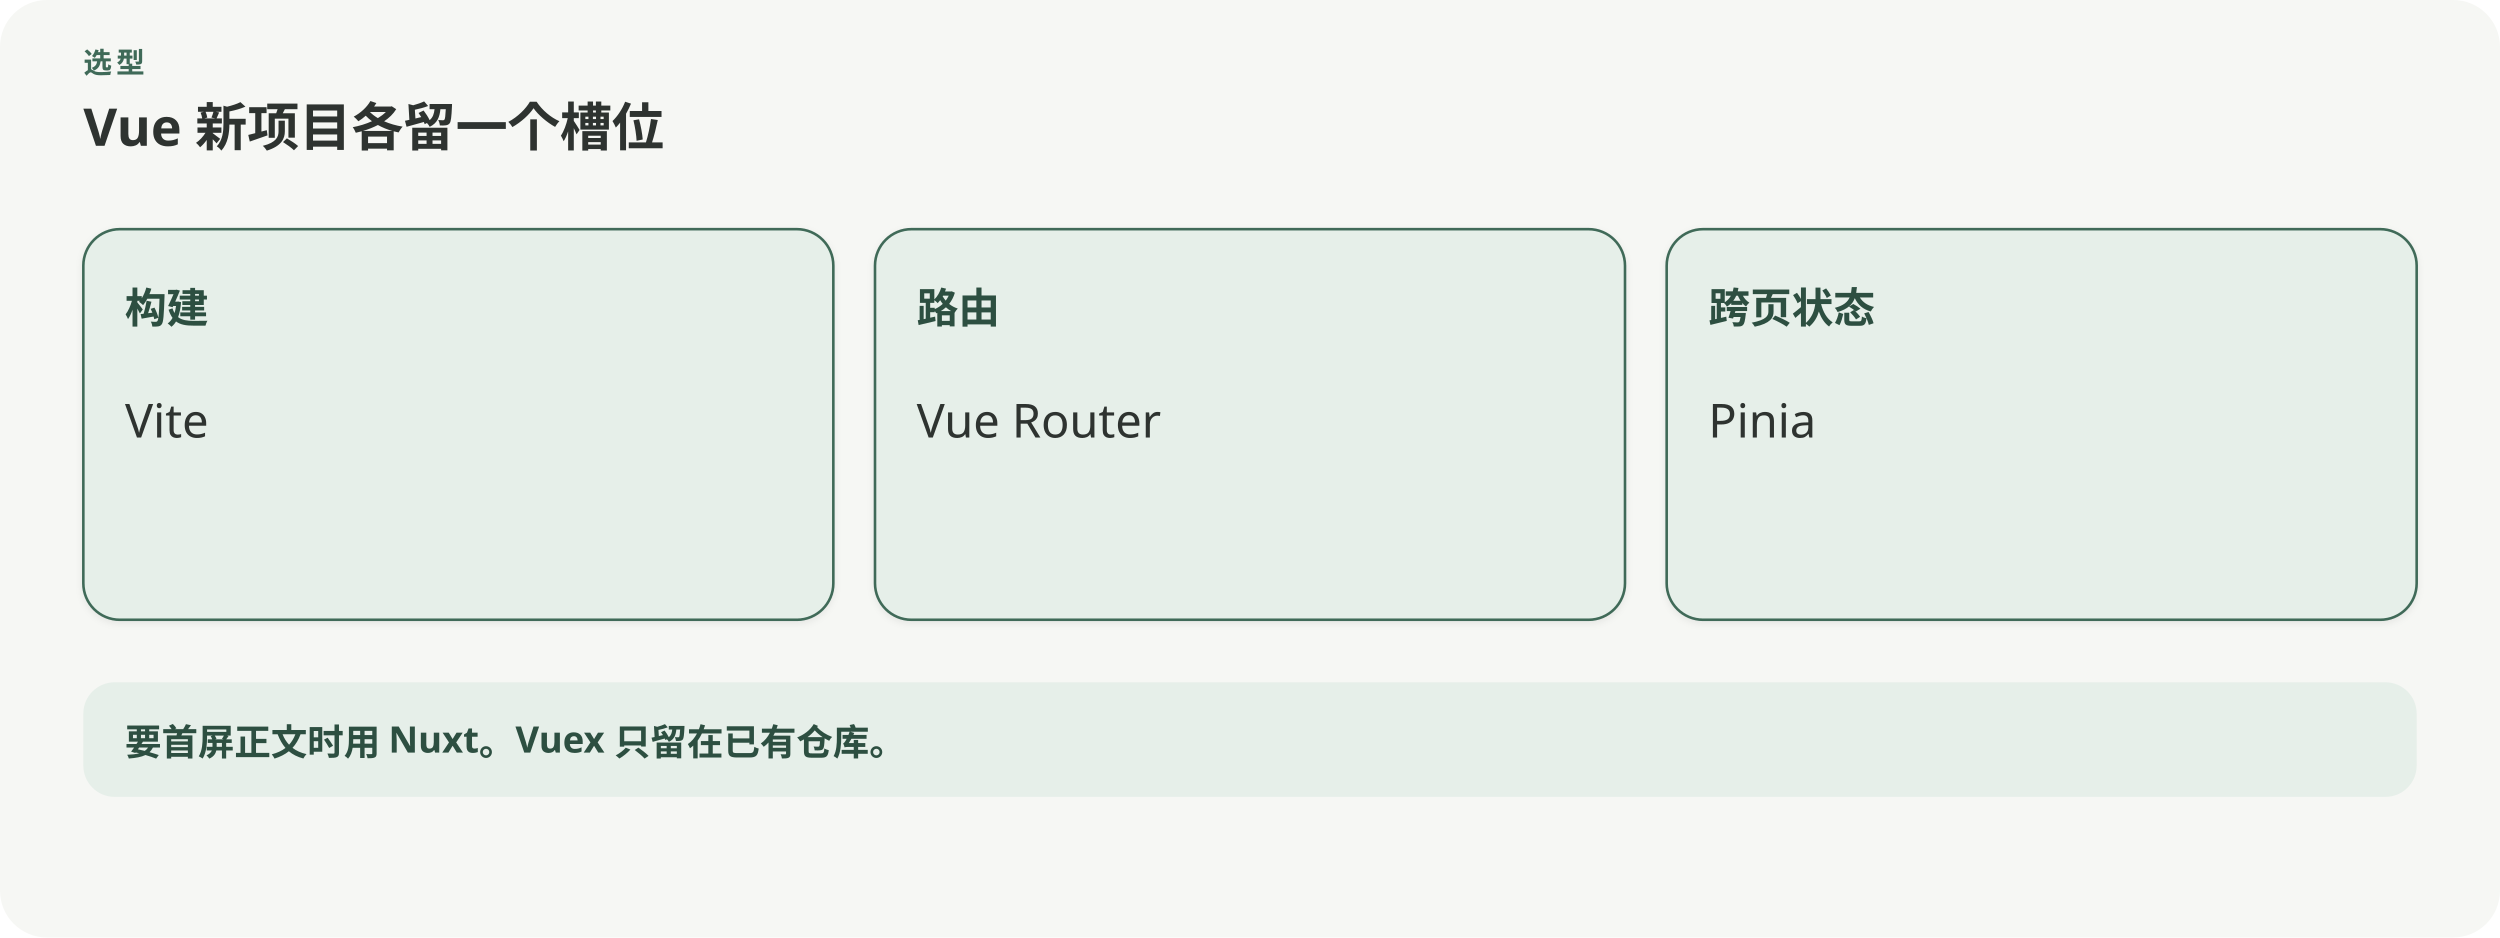
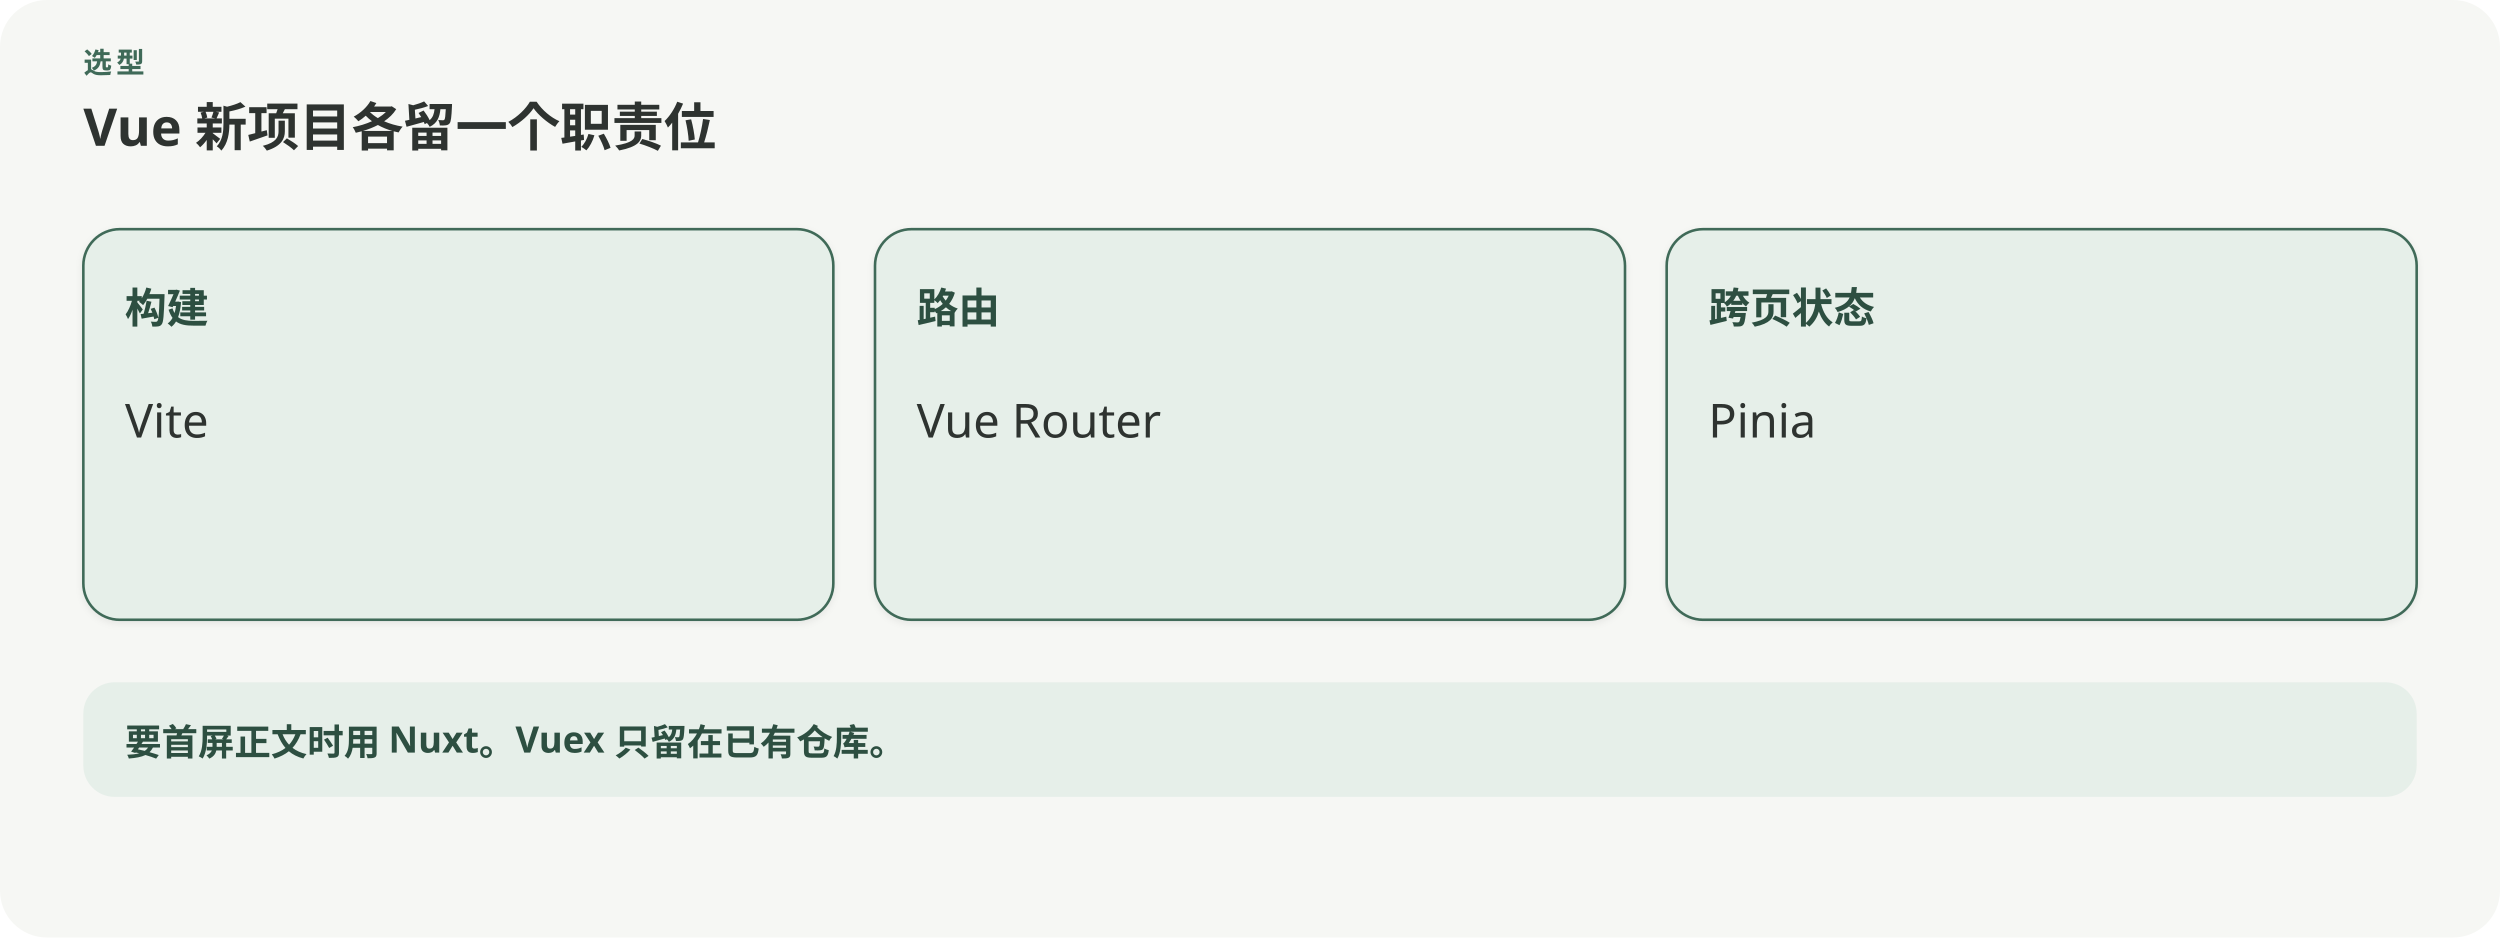
<svg xmlns="http://www.w3.org/2000/svg" viewBox="0 0 960 360" role="img" aria-labelledby="title desc">
  <defs>
    <filter id="soft" x="-6%" y="-8%" width="112%" height="124%">
      <feDropShadow dx="0" dy="1" stdDeviation="1.4" flood-color="#28302a" flood-opacity="0.07" />
    </filter>
  </defs>
  <rect width="960" height="360" rx="18" fill="#f6f7f4" />
  <text x="32" y="28" font-family="'IBM Plex Sans','Noto Sans SC','PingFang SC',sans-serif" font-size="11" font-weight="600" letter-spacing="1.6" fill="#3f6a58">选型</text>
-   <text x="32" y="56" font-family="'IBM Plex Sans','Noto Sans SC','PingFang SC',sans-serif" font-size="20" font-weight="600" fill="#2e3330">Vue 新项目各留一个槽位</text>
+   <text x="32" y="56" font-family="'IBM Plex Sans','Noto Sans SC','PingFang SC',sans-serif" font-size="20" font-weight="600" fill="#2e3330">Vue 新项目各留一个职责位</text>
  <rect x="32" y="88" width="288" height="150" rx="14" fill="#e6efe9" stroke="#3f6a58" filter="url(#soft)" />
  <text x="48" y="124" font-family="'IBM Plex Sans','Noto Sans SC','PingFang SC',sans-serif" font-size="16" font-weight="600" fill="#2d4f41" text-anchor="start">构建</text>
  <text x="48" y="168" font-family="'IBM Plex Sans','Noto Sans SC','PingFang SC',sans-serif" font-size="18" font-weight="400" fill="#2e3330" text-anchor="start">Vite</text>
  <rect x="336" y="88" width="288" height="150" rx="14" fill="#e6efe9" stroke="#3f6a58" filter="url(#soft)" />
  <text x="352" y="124" font-family="'IBM Plex Sans','Noto Sans SC','PingFang SC',sans-serif" font-size="16" font-weight="600" fill="#2d4f41" text-anchor="start">路由</text>
  <text x="352" y="168" font-family="'IBM Plex Sans','Noto Sans SC','PingFang SC',sans-serif" font-size="18" font-weight="400" fill="#2e3330" text-anchor="start">Vue Router</text>
  <rect x="640" y="88" width="288" height="150" rx="14" fill="#e6efe9" stroke="#3f6a58" filter="url(#soft)" />
  <text x="656" y="124" font-family="'IBM Plex Sans','Noto Sans SC','PingFang SC',sans-serif" font-size="16" font-weight="600" fill="#2d4f41" text-anchor="start">跨页状态</text>
  <text x="656" y="168" font-family="'IBM Plex Sans','Noto Sans SC','PingFang SC',sans-serif" font-size="18" font-weight="400" fill="#2e3330" text-anchor="start">Pinia</text>
  <rect x="32" y="262" width="896" height="44" rx="12" fill="#e6efe9" />
  <text x="48" y="290" font-family="'IBM Plex Sans','Noto Sans SC','PingFang SC',sans-serif" font-size="14" font-weight="600" fill="#2d4f41" text-anchor="start">要首屏正文时用 Nuxt。Vuex 只留在已有仓库。</text>
</svg>
